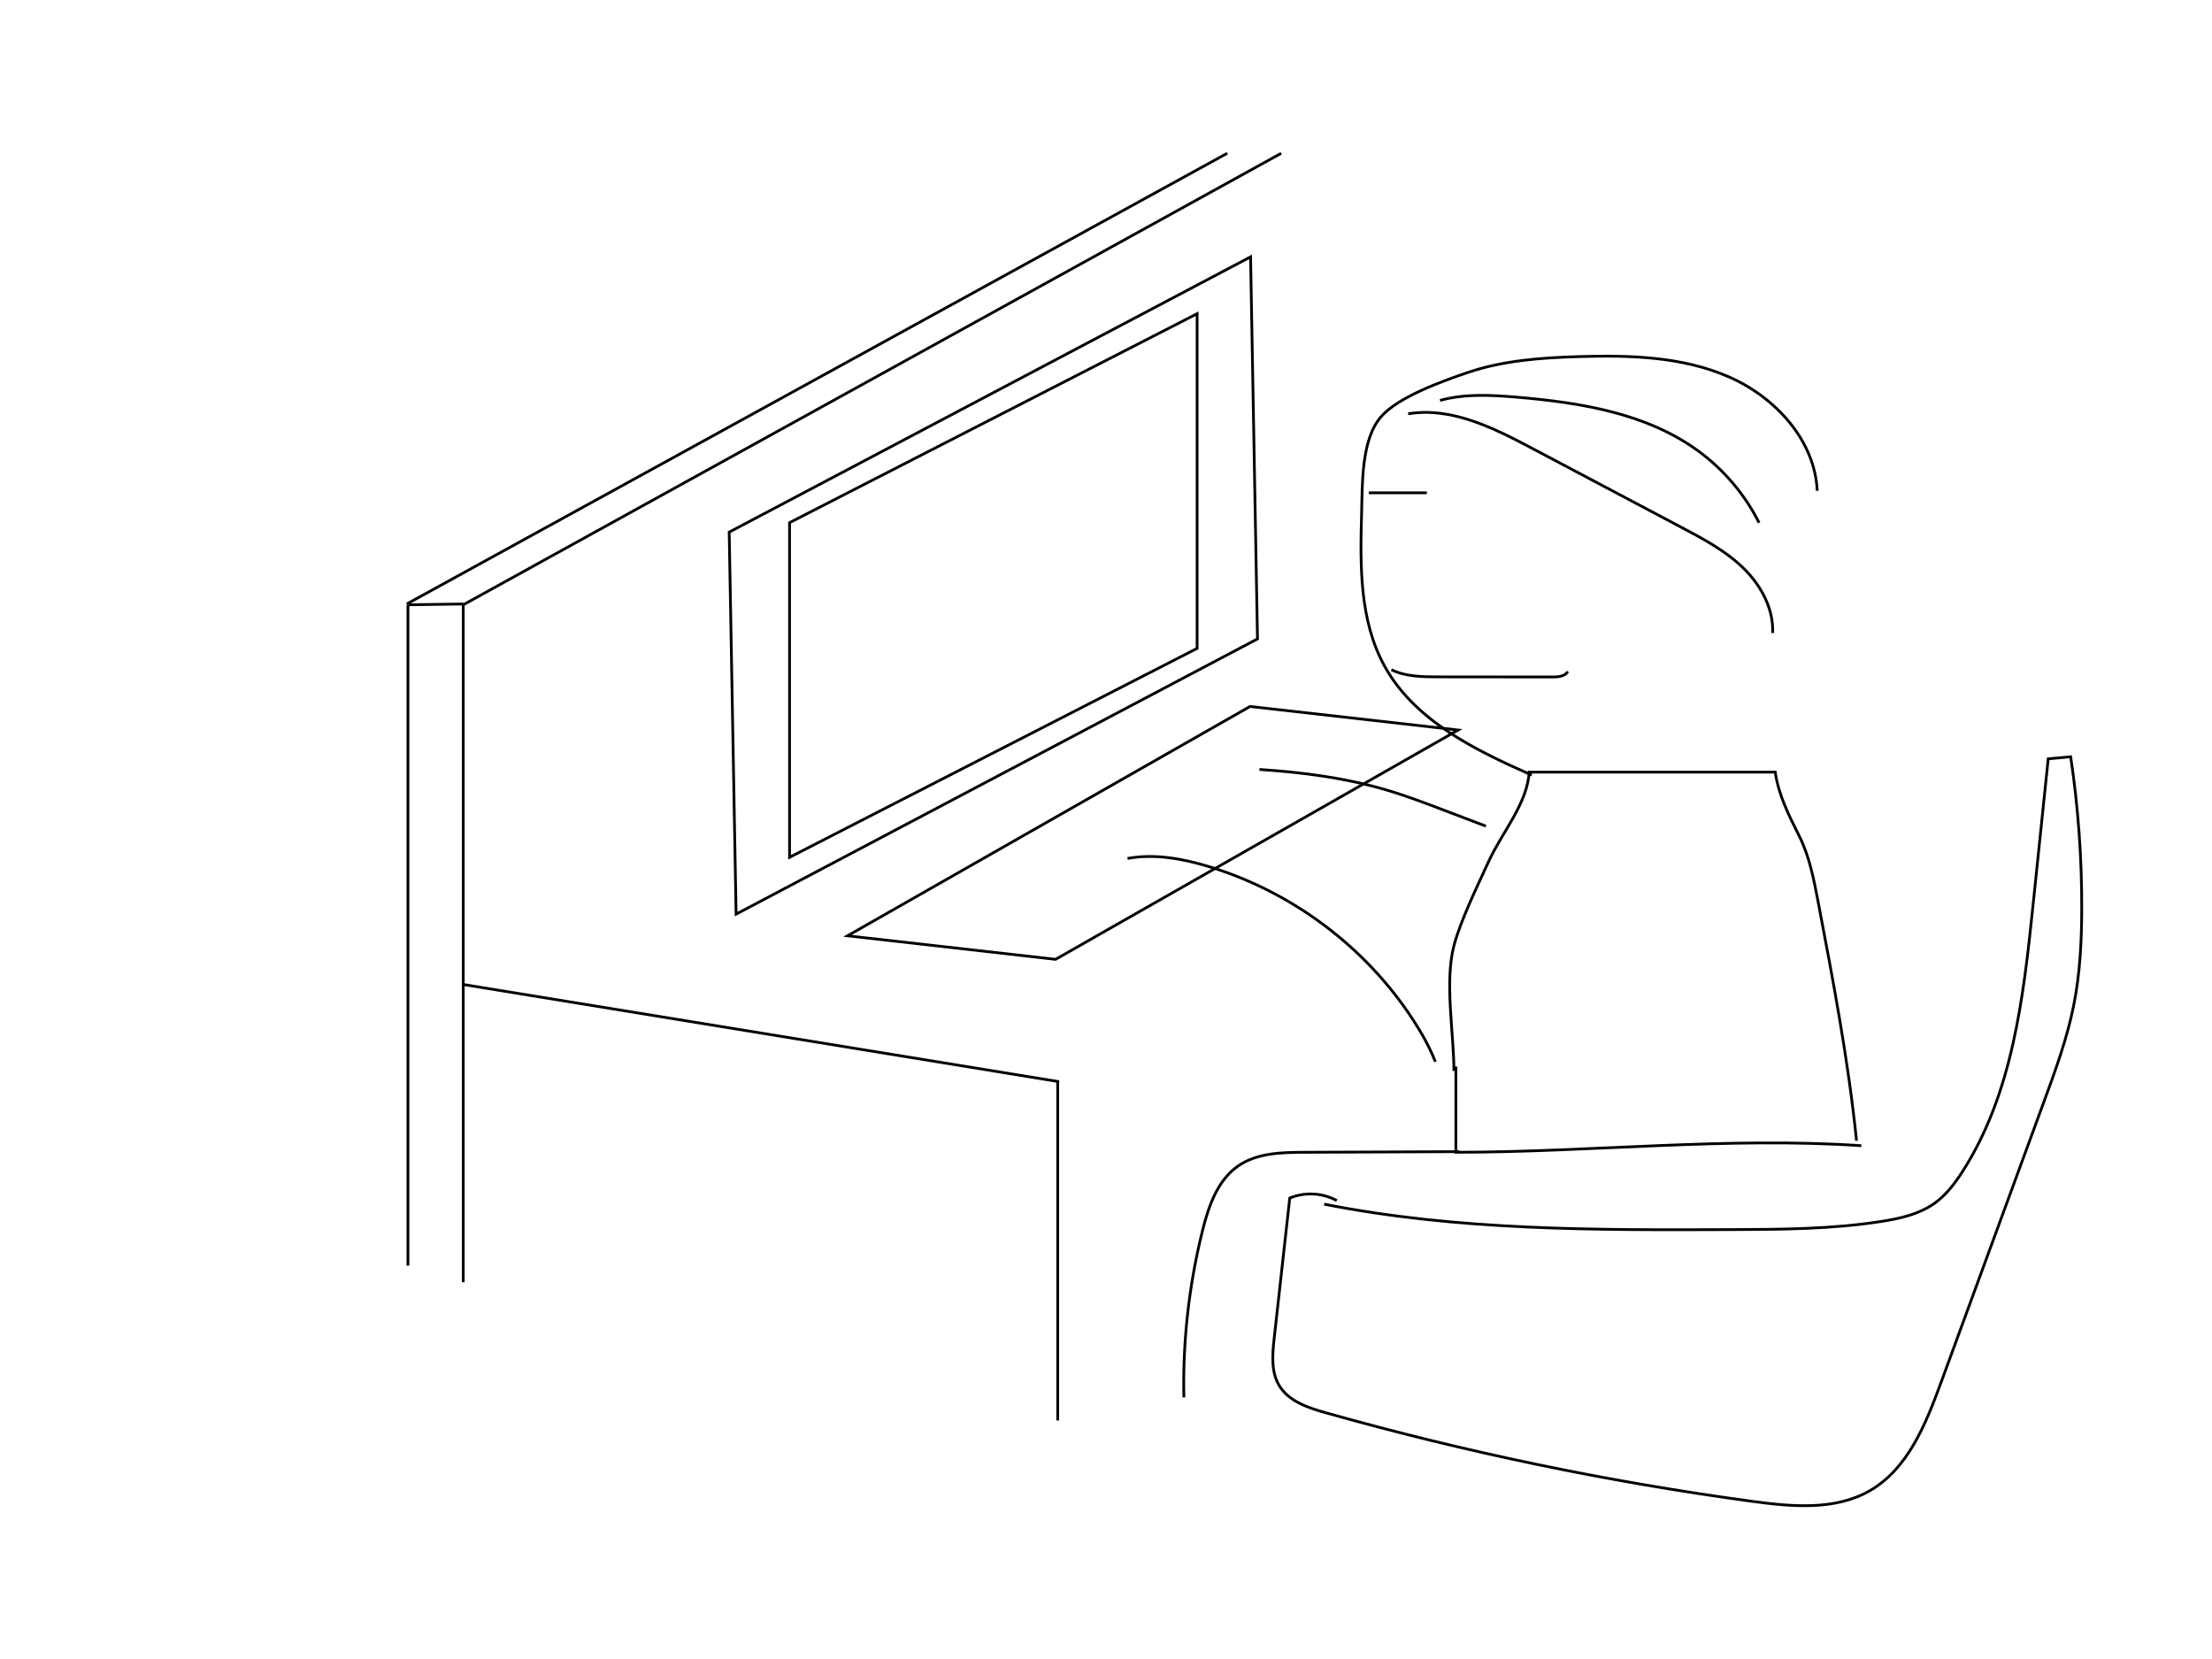
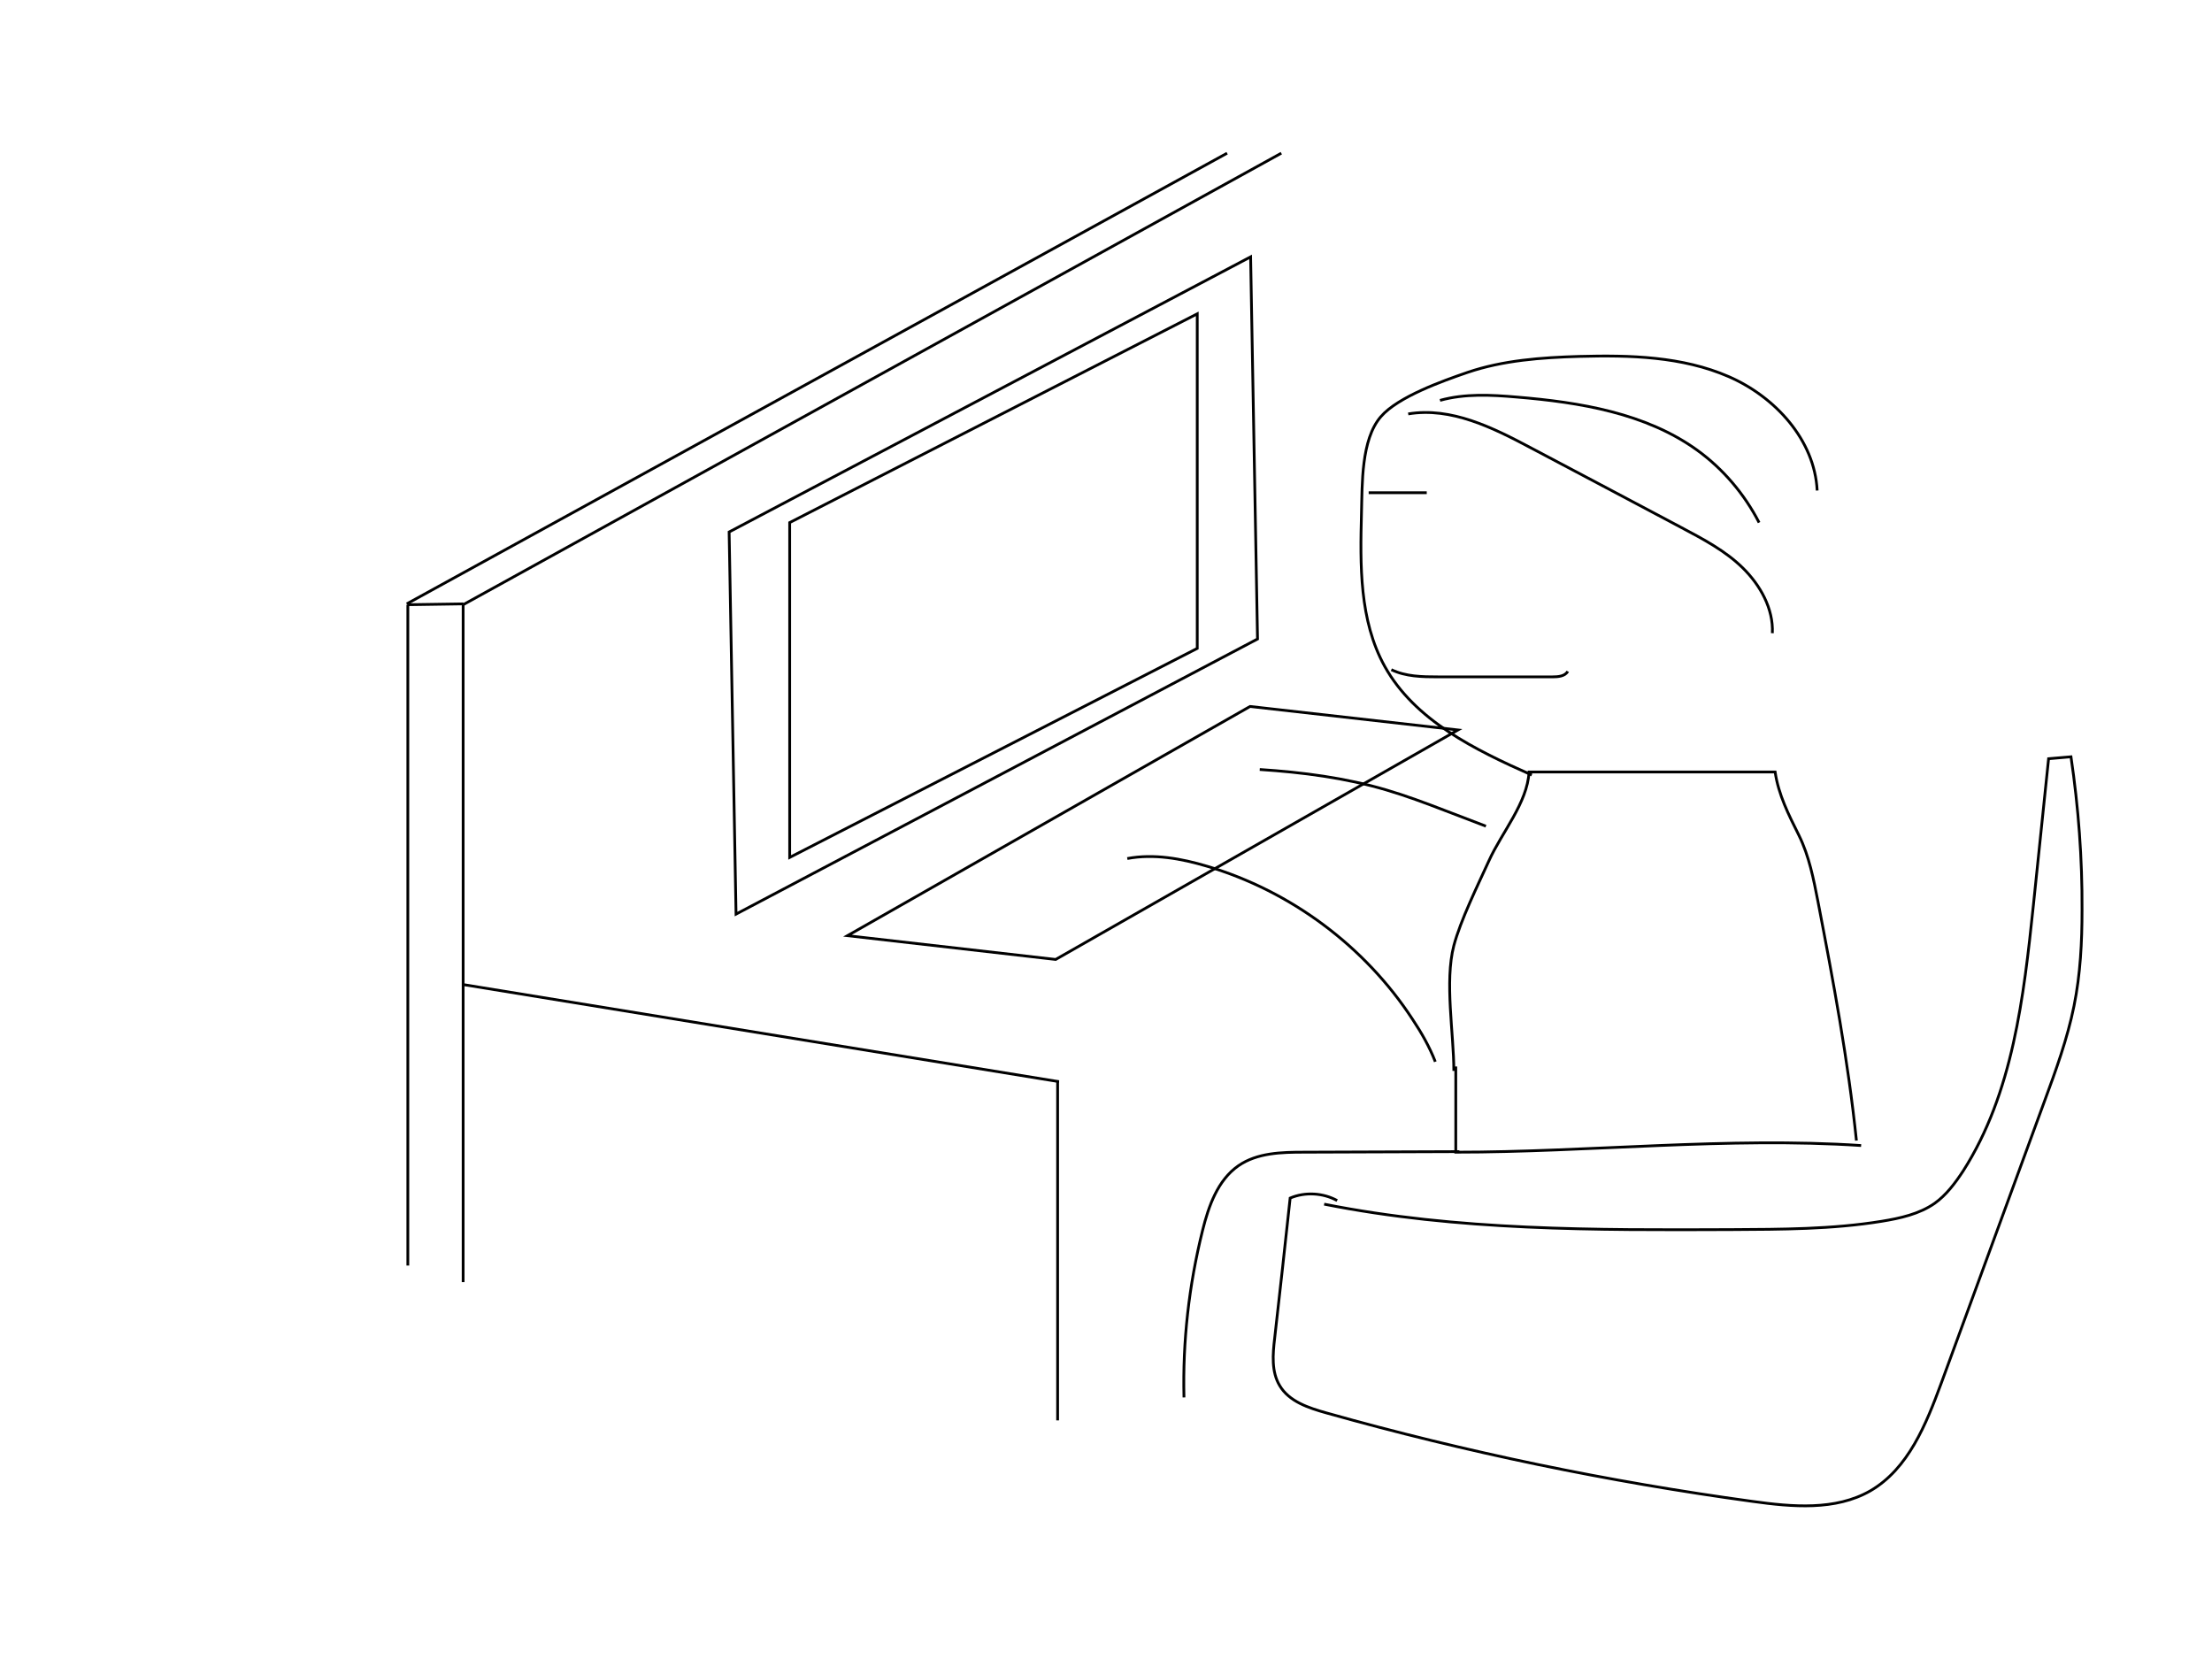
- <svg xmlns="http://www.w3.org/2000/svg" version="1.1" id="page1" x="0px" y="0px" viewBox="0 0 800 600" style="enable-background:new 0 0 800 600;" xml:space="preserve">
-   <line style="fill:none;stroke:#000000;stroke-miterlimit:10;" x1="147.109" y1="218.442" x2="443.839" y2="55.436" />
-   <line style="fill:none;stroke:#000000;stroke-miterlimit:10;" x1="147.535" y1="218.733" x2="147.535" y2="457.733" />
-   <line style="fill:none;stroke:#000000;stroke-miterlimit:10;" x1="147.535" y1="218.733" x2="167.607" y2="218.442" />
-   <line style="fill:none;stroke:#000000;stroke-miterlimit:10;" x1="167.535" y1="218.733" x2="167.535" y2="463.733" />
-   <line style="fill:none;stroke:#000000;stroke-miterlimit:10;" x1="167.535" y1="218.733" x2="463.361" y2="55.436" />
-   <polygon style="fill:none;stroke:#000000;stroke-miterlimit:10;" points="454.788,231.063 266.222,330.612 263.722,192.45   452.289,92.901 " />
-   <polygon style="fill:none;stroke:#000000;stroke-miterlimit:10;" points="432.954,234.489 285.556,310.058 285.556,189.024   432.954,113.455 " />
-   <polygon style="fill:none;stroke:#000000;stroke-miterlimit:10;" points="381.771,346.961 306.52,338.445 452.091,255.506   527.342,264.021 " />
-   <line style="fill:none;stroke:#000000;stroke-miterlimit:10;" x1="167.607" y1="356.07" x2="383.035" y2="391.209" />
-   <line style="fill:none;stroke:#000000;stroke-miterlimit:10;" x1="382.535" y1="390.733" x2="382.535" y2="513.733" />
-   <path style="fill:none;stroke:#000000;stroke-miterlimit:10;" d="M553.98,280.323c-20.55-9.067-42.294-19.671-53.18-39.318  c-9.194-16.592-8.893-36.603-8.351-55.565c0.292-10.217-0.211-26.36,6.986-34.686c6.236-7.214,22.27-12.918,31.321-16.003  c12.944-4.412,26.786-5.385,40.456-5.788c18.317-0.54,37.224-0.006,54.021,7.32c16.797,7.326,31.141,22.898,31.992,41.203" />
-   <path style="fill:none;stroke:#000000;stroke-miterlimit:10;" d="M520.816,144.816c8.95-2.476,18.428-1.957,27.682-1.176  c22.913,1.935,46.703,5.752,65.35,19.206c9.405,6.786,17.143,15.865,22.354,26.226" />
-   <path style="fill:none;stroke:#000000;stroke-miterlimit:10;" d="M509.284,149.663c15.518-2.576,30.721,5.015,44.624,12.373  c18.077,9.567,36.154,19.135,54.23,28.702c7.868,4.164,15.851,8.411,22.249,14.602s11.109,14.7,10.711,23.593" />
-   <line style="fill:none;stroke:#000000;stroke-miterlimit:10;" x1="495.035" y1="178.233" x2="516.035" y2="178.233" />
-   <path style="fill:none;stroke:#000000;stroke-miterlimit:10;" d="M503.202,242.208c5.167,2.526,11.149,2.582,16.9,2.589  c13.805,0.015,27.61,0.03,41.416,0.044c2.048,0.002,4.478-0.203,5.507-1.973" />
-   <path style="fill:none;stroke:#000000;stroke-miterlimit:10;" d="M671.44,412.55c-2.97-29.042-8.438-57.762-13.9-86.44  c-1.561-8.195-3.162-16.513-6.923-23.96c-3.737-7.401-7.396-14.711-8.583-22.916h-89c-0.558,11.213-9.857,21.911-14.542,32.117  c-4.133,9.005-10.256,21.558-12.665,30.702c-3.429,13.015,0.003,31.72,0.003,45.253" />
-   <path style="fill:none;stroke:#000000;stroke-miterlimit:10;" d="M537.393,298.792c-4.969-1.892-9.939-3.783-14.908-5.675  c-6.984-2.658-13.976-5.32-21.143-7.433c-14.876-4.387-30.364-6.371-45.839-7.397" />
-   <path style="fill:none;stroke:#000000;stroke-miterlimit:10;" d="M519.119,383.993c-2.129-5.386-4.991-10.457-8.157-15.306  c-17.241-26.401-44.046-46.405-74.262-55.421c-9.368-2.795-19.304-4.569-28.917-2.788" />
-   <path style="fill:none;stroke:#000000;stroke-miterlimit:10;" d="M526.535,385.733v31c48.275,0,98.473-5.636,146.637-2.37" />
-   <path style="fill:none;stroke:#000000;stroke-miterlimit:10;" d="M478.902,435.505c48.344,9.552,98.01,9.392,147.289,9.197  c18.135-0.072,36.352-0.15,54.268-2.96c6.733-1.056,13.62-2.588,19.172-6.541c4.247-3.024,7.448-7.287,10.256-11.68  c18.023-28.196,21.935-62.848,25.387-96.134c1.831-17.651,3.661-35.302,5.492-52.953c2.709-0.247,5.419-0.494,8.128-0.741  c2.728,18.321,4.064,36.85,3.994,55.373c-0.044,11.623-0.647,23.294-2.932,34.69c-2.392,11.929-6.596,23.407-10.783,34.831  c-12.412,33.86-24.825,67.72-37.237,101.58c-5.472,14.927-11.908,31.038-25.688,38.966c-12.596,7.247-28.199,5.792-42.599,3.84  c-52.038-7.055-103.58-17.762-154.123-32.017c-6.437-1.816-13.452-4.129-16.892-9.865c-2.998-4.999-2.452-11.271-1.809-17.065  c1.877-16.911,3.753-33.822,5.63-50.733c5.424-2.255,11.863-1.909,17.014,0.916" />
-   <path style="fill:none;stroke:#000000;stroke-miterlimit:10;" d="M527.784,416.514c-18.695,0.075-37.39,0.15-56.085,0.225  c-8.243,0.033-17.048,0.233-23.84,4.904c-7.546,5.189-10.765,14.618-12.975,23.505c-4.892,19.671-7.158,39.994-6.719,60.26" />
+ <svg xmlns="http://www.w3.org/2000/svg" version="1.1" id="page1" x="0px" y="0px" viewBox="0 0 800 600" enable-background="new 0 0 800 600" xml:space="preserve">
+   <line fill="none" stroke="#000000" stroke-miterlimit="10" x1="147.1" y1="218.4" x2="443.8" y2="55.4" />
+   <line fill="none" stroke="#000000" stroke-miterlimit="10" x1="147.5" y1="218.7" x2="147.5" y2="457.7" />
+   <line fill="none" stroke="#000000" stroke-miterlimit="10" x1="147.5" y1="218.7" x2="167.6" y2="218.4" />
+   <line fill="none" stroke="#000000" stroke-miterlimit="10" x1="167.5" y1="218.7" x2="167.5" y2="463.7" />
+   <line fill="none" stroke="#000000" stroke-miterlimit="10" x1="167.5" y1="218.7" x2="463.4" y2="55.4" />
+   <polygon fill="none" stroke="#000000" stroke-miterlimit="10" points="454.8,231.1 266.2,330.6 263.7,192.4 452.3,92.9 " />
+   <polygon fill="none" stroke="#000000" stroke-miterlimit="10" points="433,234.5 285.6,310.1 285.6,189 433,113.5 " />
+   <polygon fill="none" stroke="#000000" stroke-miterlimit="10" points="381.8,347 306.5,338.4 452.1,255.5 527.3,264 " />
+   <line fill="none" stroke="#000000" stroke-miterlimit="10" x1="167.6" y1="356.1" x2="383" y2="391.2" />
+   <line fill="none" stroke="#000000" stroke-miterlimit="10" x1="382.5" y1="390.7" x2="382.5" y2="513.7" />
+   <path fill="none" stroke="#000000" stroke-miterlimit="10" d="M554,280.3c-20.5-9.1-42.3-19.7-53.2-39.3  c-9.2-16.6-8.9-36.6-8.4-55.6c0.3-10.2-0.2-26.4,7-34.7c6.2-7.2,22.3-12.9,31.3-16c12.9-4.4,26.8-5.4,40.5-5.8  c18.3-0.5,37.2,0,54,7.3s31.1,22.9,32,41.2" />
+   <path fill="none" stroke="#000000" stroke-miterlimit="10" d="M520.8,144.8c9-2.5,18.4-2,27.7-1.2c22.9,1.9,46.7,5.8,65.3,19.2  c9.4,6.8,17.1,15.9,22.4,26.2" />
+   <path fill="none" stroke="#000000" stroke-miterlimit="10" d="M509.3,149.7c15.5-2.6,30.7,5,44.6,12.4c18.1,9.6,36.2,19.1,54.2,28.7  c7.9,4.2,15.9,8.4,22.2,14.6s11.1,14.7,10.7,23.6" />
+   <line fill="none" stroke="#000000" stroke-miterlimit="10" x1="495" y1="178.2" x2="516" y2="178.2" />
+   <path fill="none" stroke="#000000" stroke-miterlimit="10" d="M503.2,242.2c5.2,2.5,11.1,2.6,16.9,2.6c13.8,0,27.6,0,41.4,0  c2,0,4.5-0.2,5.5-2" />
+   <path fill="none" stroke="#000000" stroke-miterlimit="10" d="M671.4,412.5c-3-29-8.4-57.8-13.9-86.4c-1.6-8.2-3.2-16.5-6.9-24  c-3.7-7.4-7.4-14.7-8.6-22.9h-89c-0.6,11.2-9.9,21.9-14.5,32.1c-4.1,9-10.3,21.6-12.7,30.7c-3.4,13,0,31.7,0,45.3" />
+   <path fill="none" stroke="#000000" stroke-miterlimit="10" d="M537.4,298.8c-5-1.9-9.9-3.8-14.9-5.7c-7-2.7-14-5.3-21.1-7.4  c-14.9-4.4-30.4-6.4-45.8-7.4" />
+   <path fill="none" stroke="#000000" stroke-miterlimit="10" d="M519.1,384c-2.1-5.4-5-10.5-8.2-15.3c-17.2-26.4-44-46.4-74.3-55.4  c-9.4-2.8-19.3-4.6-28.9-2.8" />
+   <path fill="none" stroke="#000000" stroke-miterlimit="10" d="M526.5,385.7v31c48.3,0,98.5-5.6,146.6-2.4" />
+   <path fill="none" stroke="#000000" stroke-miterlimit="10" d="M478.9,435.5c48.3,9.6,98,9.4,147.3,9.2c18.1-0.1,36.4-0.1,54.3-3  c6.7-1.1,13.6-2.6,19.2-6.5c4.2-3,7.4-7.3,10.3-11.7c18-28.2,21.9-62.8,25.4-96.1c1.8-17.7,3.7-35.3,5.5-53c2.7-0.2,5.4-0.5,8.1-0.7  c2.7,18.3,4.1,36.9,4,55.4c0,11.6-0.6,23.3-2.9,34.7c-2.4,11.9-6.6,23.4-10.8,34.8c-12.4,33.9-24.8,67.7-37.2,101.6  c-5.5,14.9-11.9,31-25.7,39c-12.6,7.2-28.2,5.8-42.6,3.8c-52-7.1-103.6-17.8-154.1-32c-6.4-1.8-13.5-4.1-16.9-9.9  c-3-5-2.5-11.3-1.8-17.1c1.9-16.9,3.8-33.8,5.6-50.7c5.4-2.3,11.9-1.9,17,0.9" />
+   <path fill="none" stroke="#000000" stroke-miterlimit="10" d="M527.8,416.5c-18.7,0.1-37.4,0.1-56.1,0.2c-8.2,0-17,0.2-23.8,4.9  c-7.5,5.2-10.8,14.6-13,23.5c-4.9,19.7-7.2,40-6.7,60.3" />
</svg>
